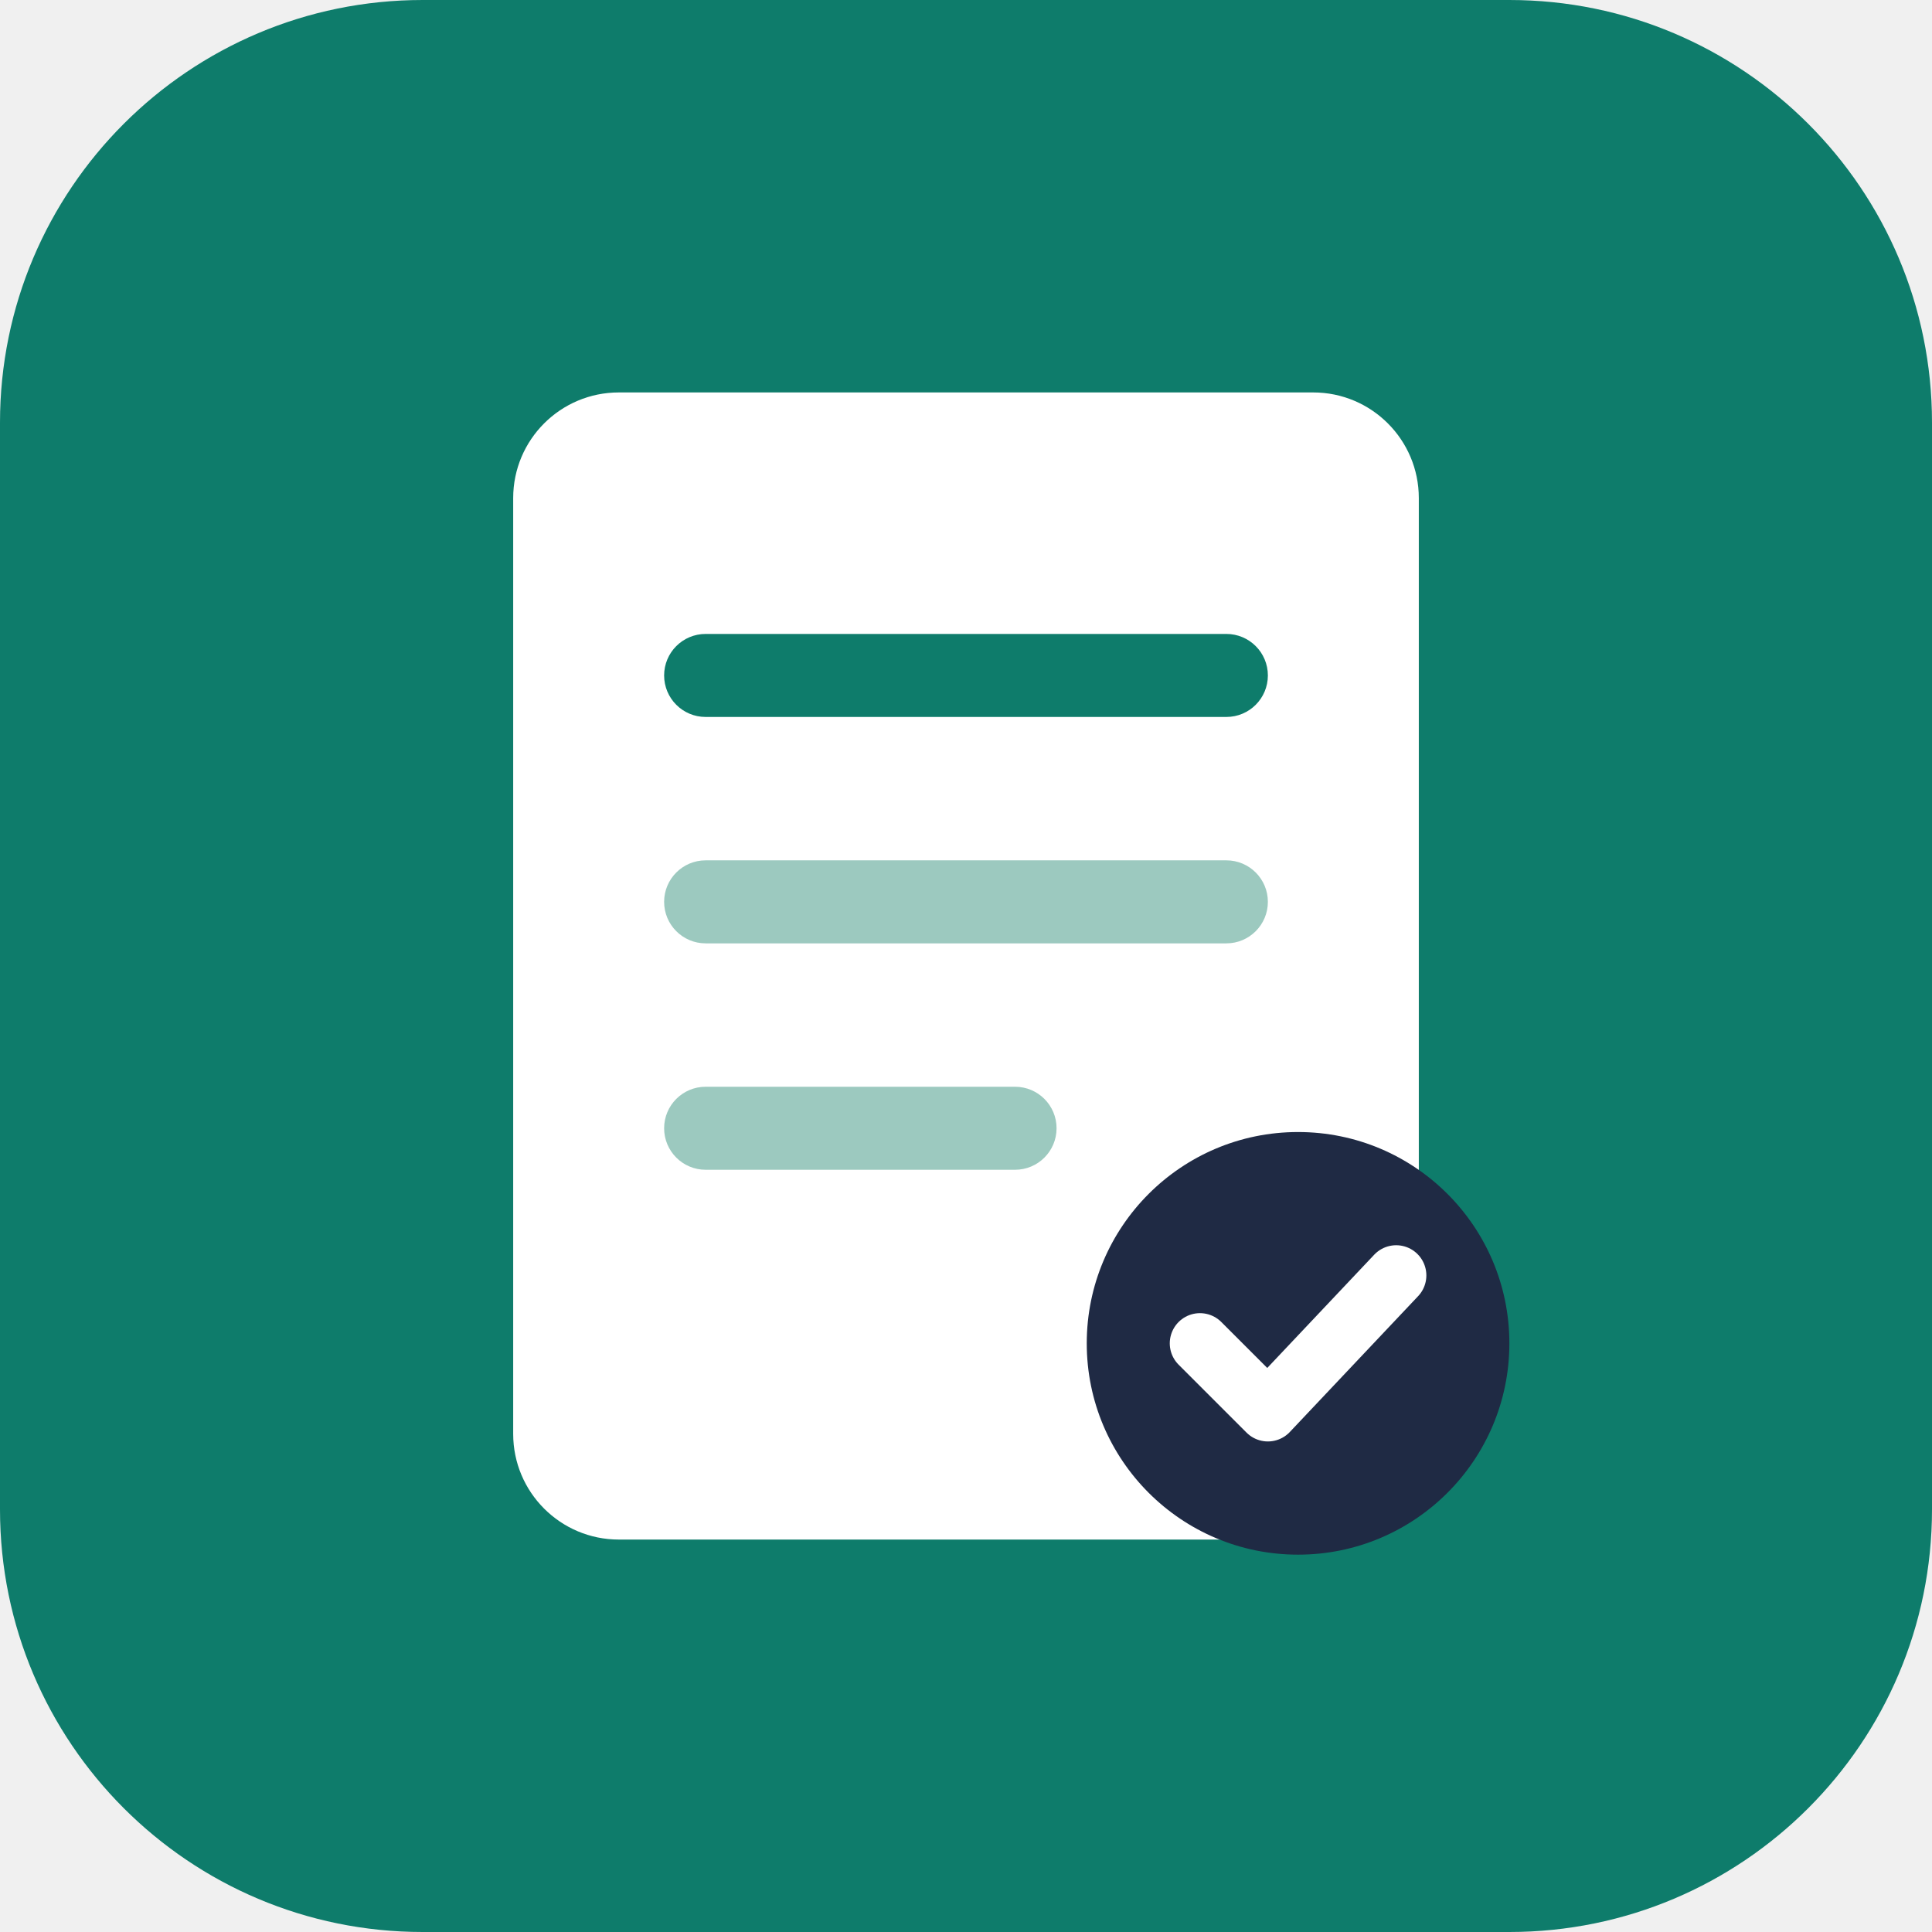
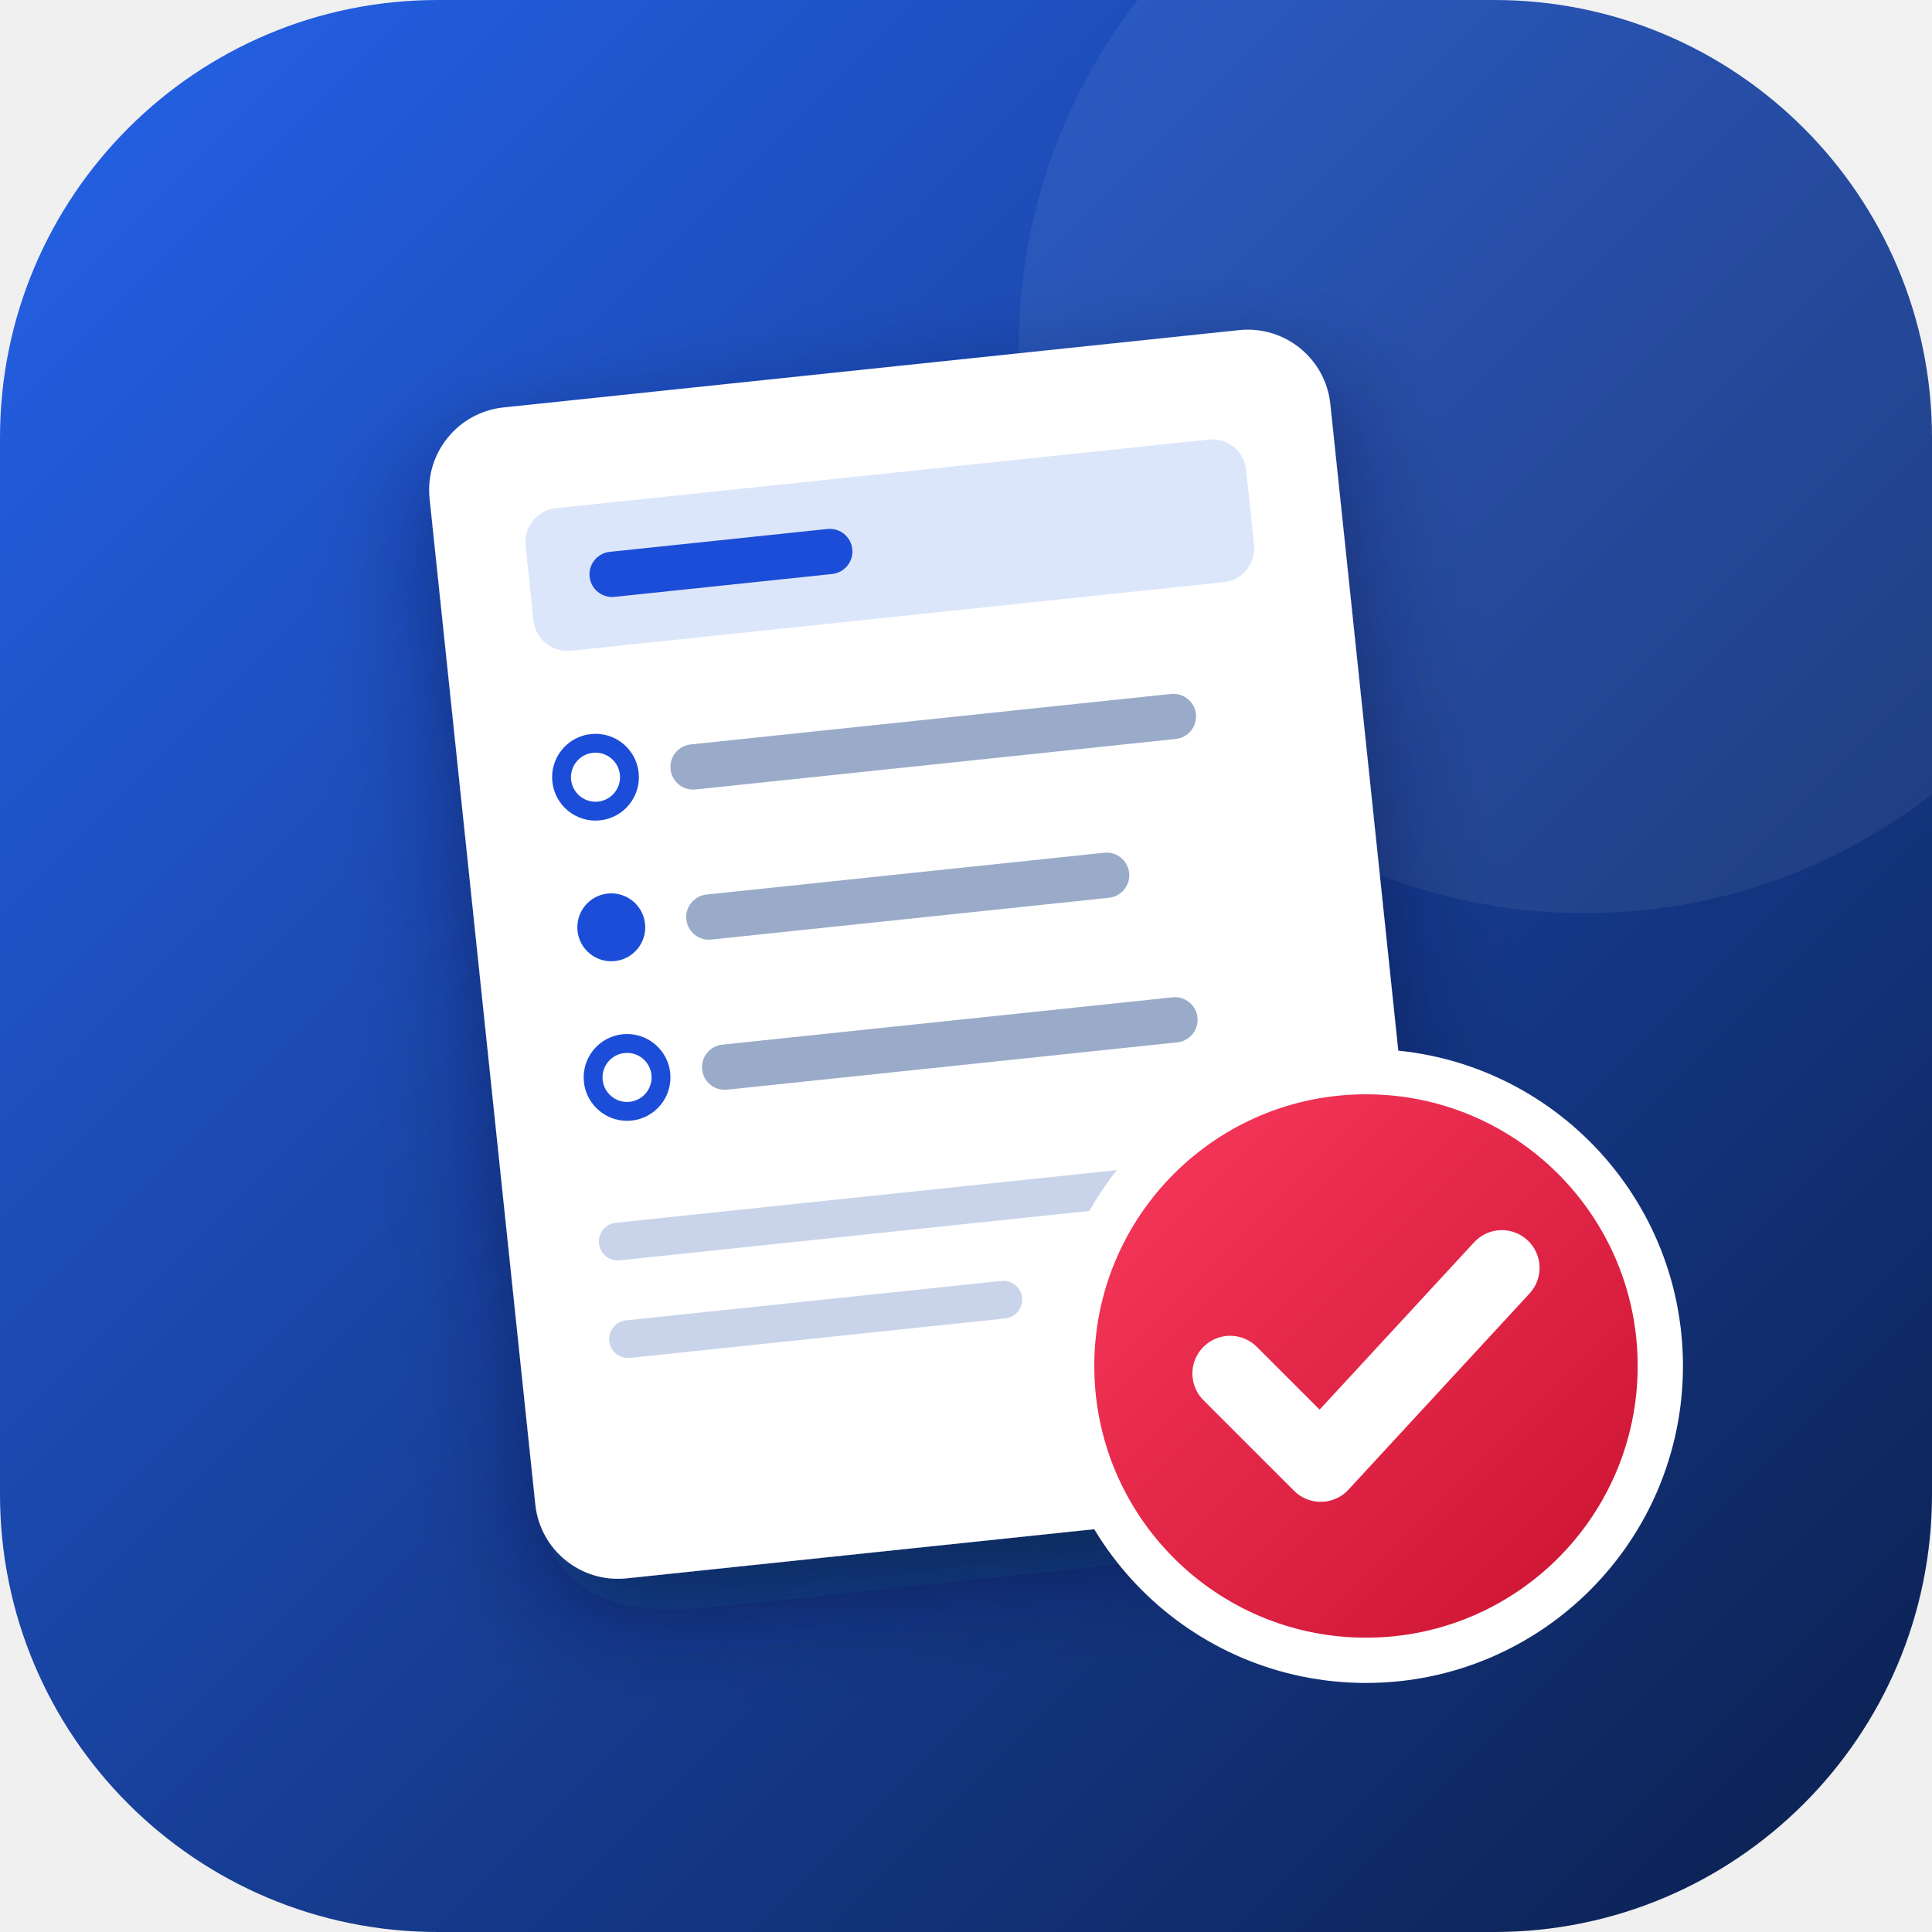
<svg xmlns="http://www.w3.org/2000/svg" viewBox="0 0 512 512">
-   <rect width="512" height="512" rx="112" fill="#0E7C6B" />
-   <rect x="136" y="104" width="240" height="304" rx="28" fill="#fff" />
-   <rect x="176" y="168" width="160" height="22" rx="11" fill="#0E7C6B" />
-   <rect x="176" y="228" width="160" height="22" rx="11" fill="#9CC9BF" />
-   <rect x="176" y="288" width="104" height="22" rx="11" fill="#9CC9BF" />
-   <circle cx="344" cy="356" r="56" fill="#1F2A44" />
-   <path d="M318 356l18 18 34-36" fill="none" stroke="#fff" stroke-width="16" stroke-linecap="round" stroke-linejoin="round" />
+   <defs>
+     <linearGradient id="bg" x1="0" y1="0" x2="1" y2="1">
+       <stop offset="0" stop-color="#2563EB" />
+       <stop offset="1" stop-color="#0B1F4D" />
+     </linearGradient>
+     <linearGradient id="rd" x1="0" y1="0" x2="1" y2="1">
+       <stop offset="0" stop-color="#FB3B5F" />
+       <stop offset="1" stop-color="#C8102E" />
+     </linearGradient>
+     <filter id="sh" x="-20%" y="-20%" width="140%" height="140%">
+       <feDropShadow dx="0" dy="10" stdDeviation="14" flood-color="#06122E" flood-opacity=".45" />
+     </filter>
+   </defs>
+   <rect width="512" height="512" rx="116" fill="url(#bg)" />
+   <circle cx="420" cy="92" r="150" fill="#FFFFFF" opacity=".06" />
+   <g filter="url(#sh)" transform="rotate(-6 256 260)">
+     <rect x="128" y="96" width="240" height="312" rx="22" fill="#FFFFFF" />
+     <rect x="152" y="124" width="192" height="38" rx="9" fill="#DCE6FB" />
+     <rect x="168" y="137" width="70" height="12" rx="6" fill="#1D4ED8" />
+     <circle cx="164" cy="196" r="9" fill="none" stroke="#1D4ED8" stroke-width="5" />
+     <rect x="184" y="190" width="140" height="12" rx="6" fill="#9AABC9" />
+     <circle cx="164" cy="236" r="9" fill="#1D4ED8" />
+     <rect x="184" y="230" width="118" height="12" rx="6" fill="#9AABC9" />
+     <circle cx="164" cy="276" r="9" fill="none" stroke="#1D4ED8" stroke-width="5" />
+     <rect x="184" y="270" width="132" height="12" rx="6" fill="#9AABC9" />
+     <rect x="152" y="314" width="150" height="10" rx="5" fill="#C9D4EA" />
+     <rect x="152" y="340" width="110" height="10" rx="5" fill="#C9D4EA" />
+   </g>
+   <circle cx="362" cy="362" r="78" fill="url(#rd)" stroke="#FFFFFF" stroke-width="12" />
+   <path d="M326 364l24 24 48-52" fill="none" stroke="#FFFFFF" stroke-width="20" stroke-linecap="round" stroke-linejoin="round" />
</svg>
